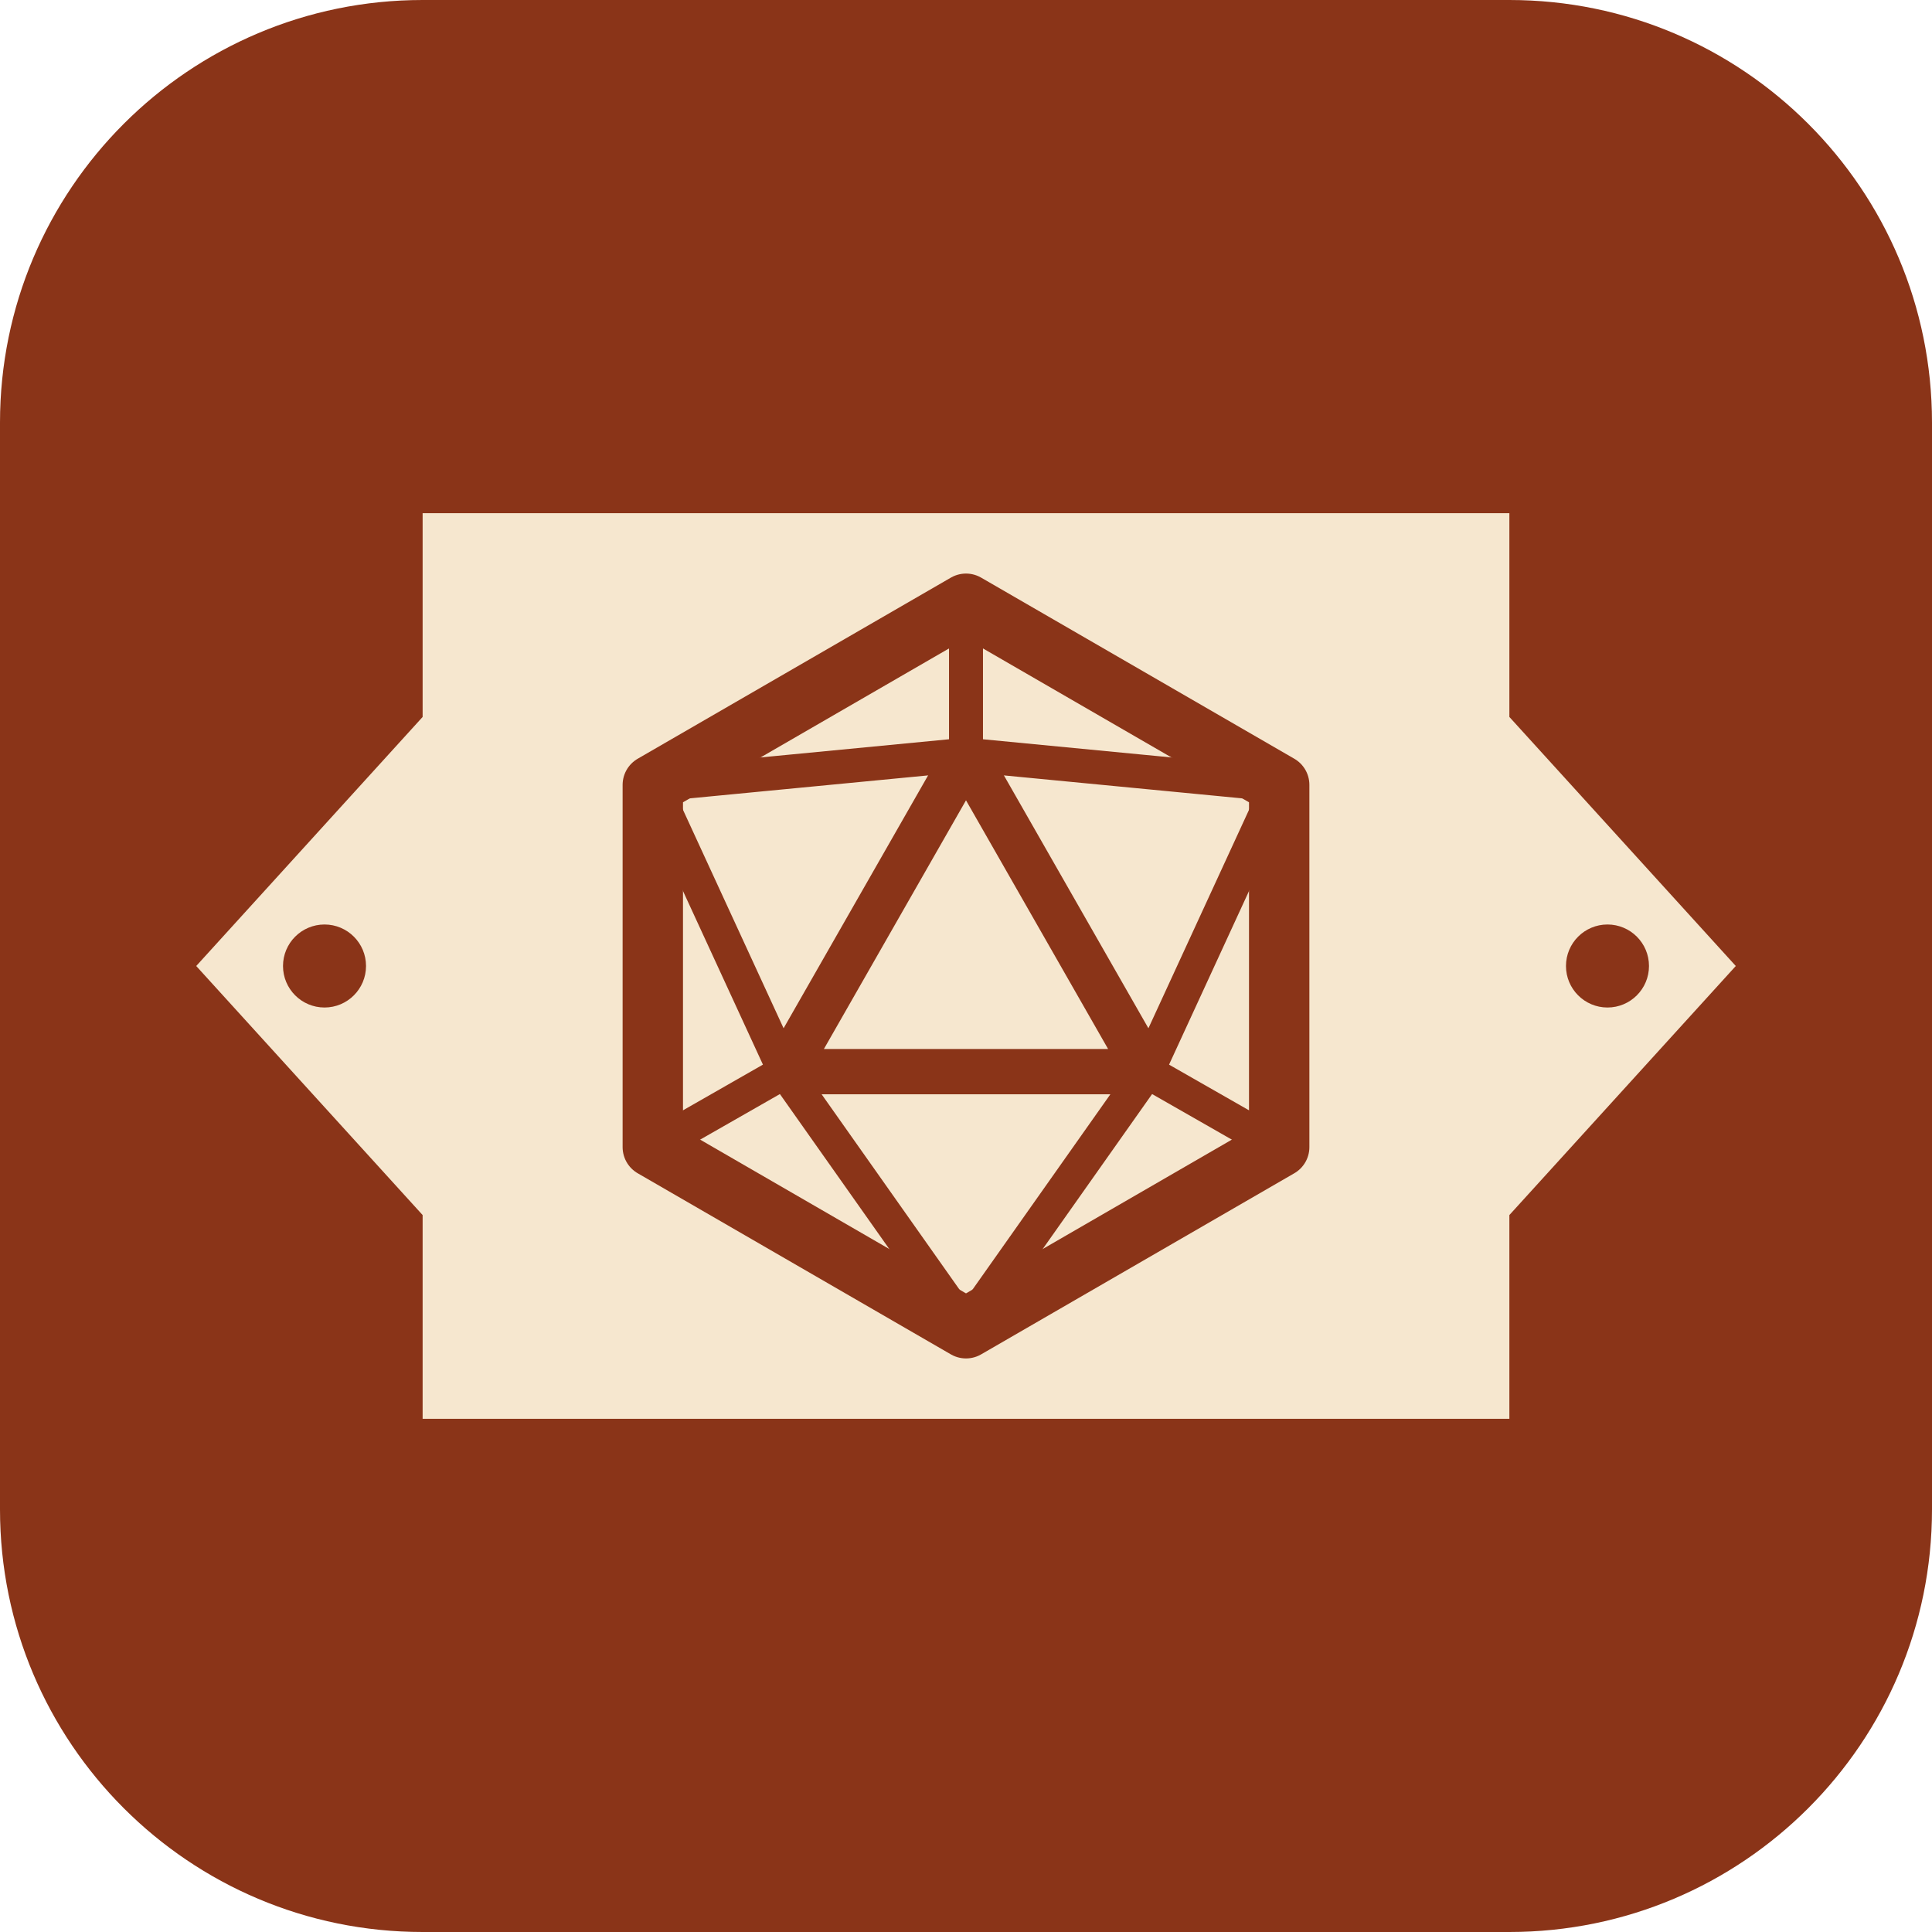
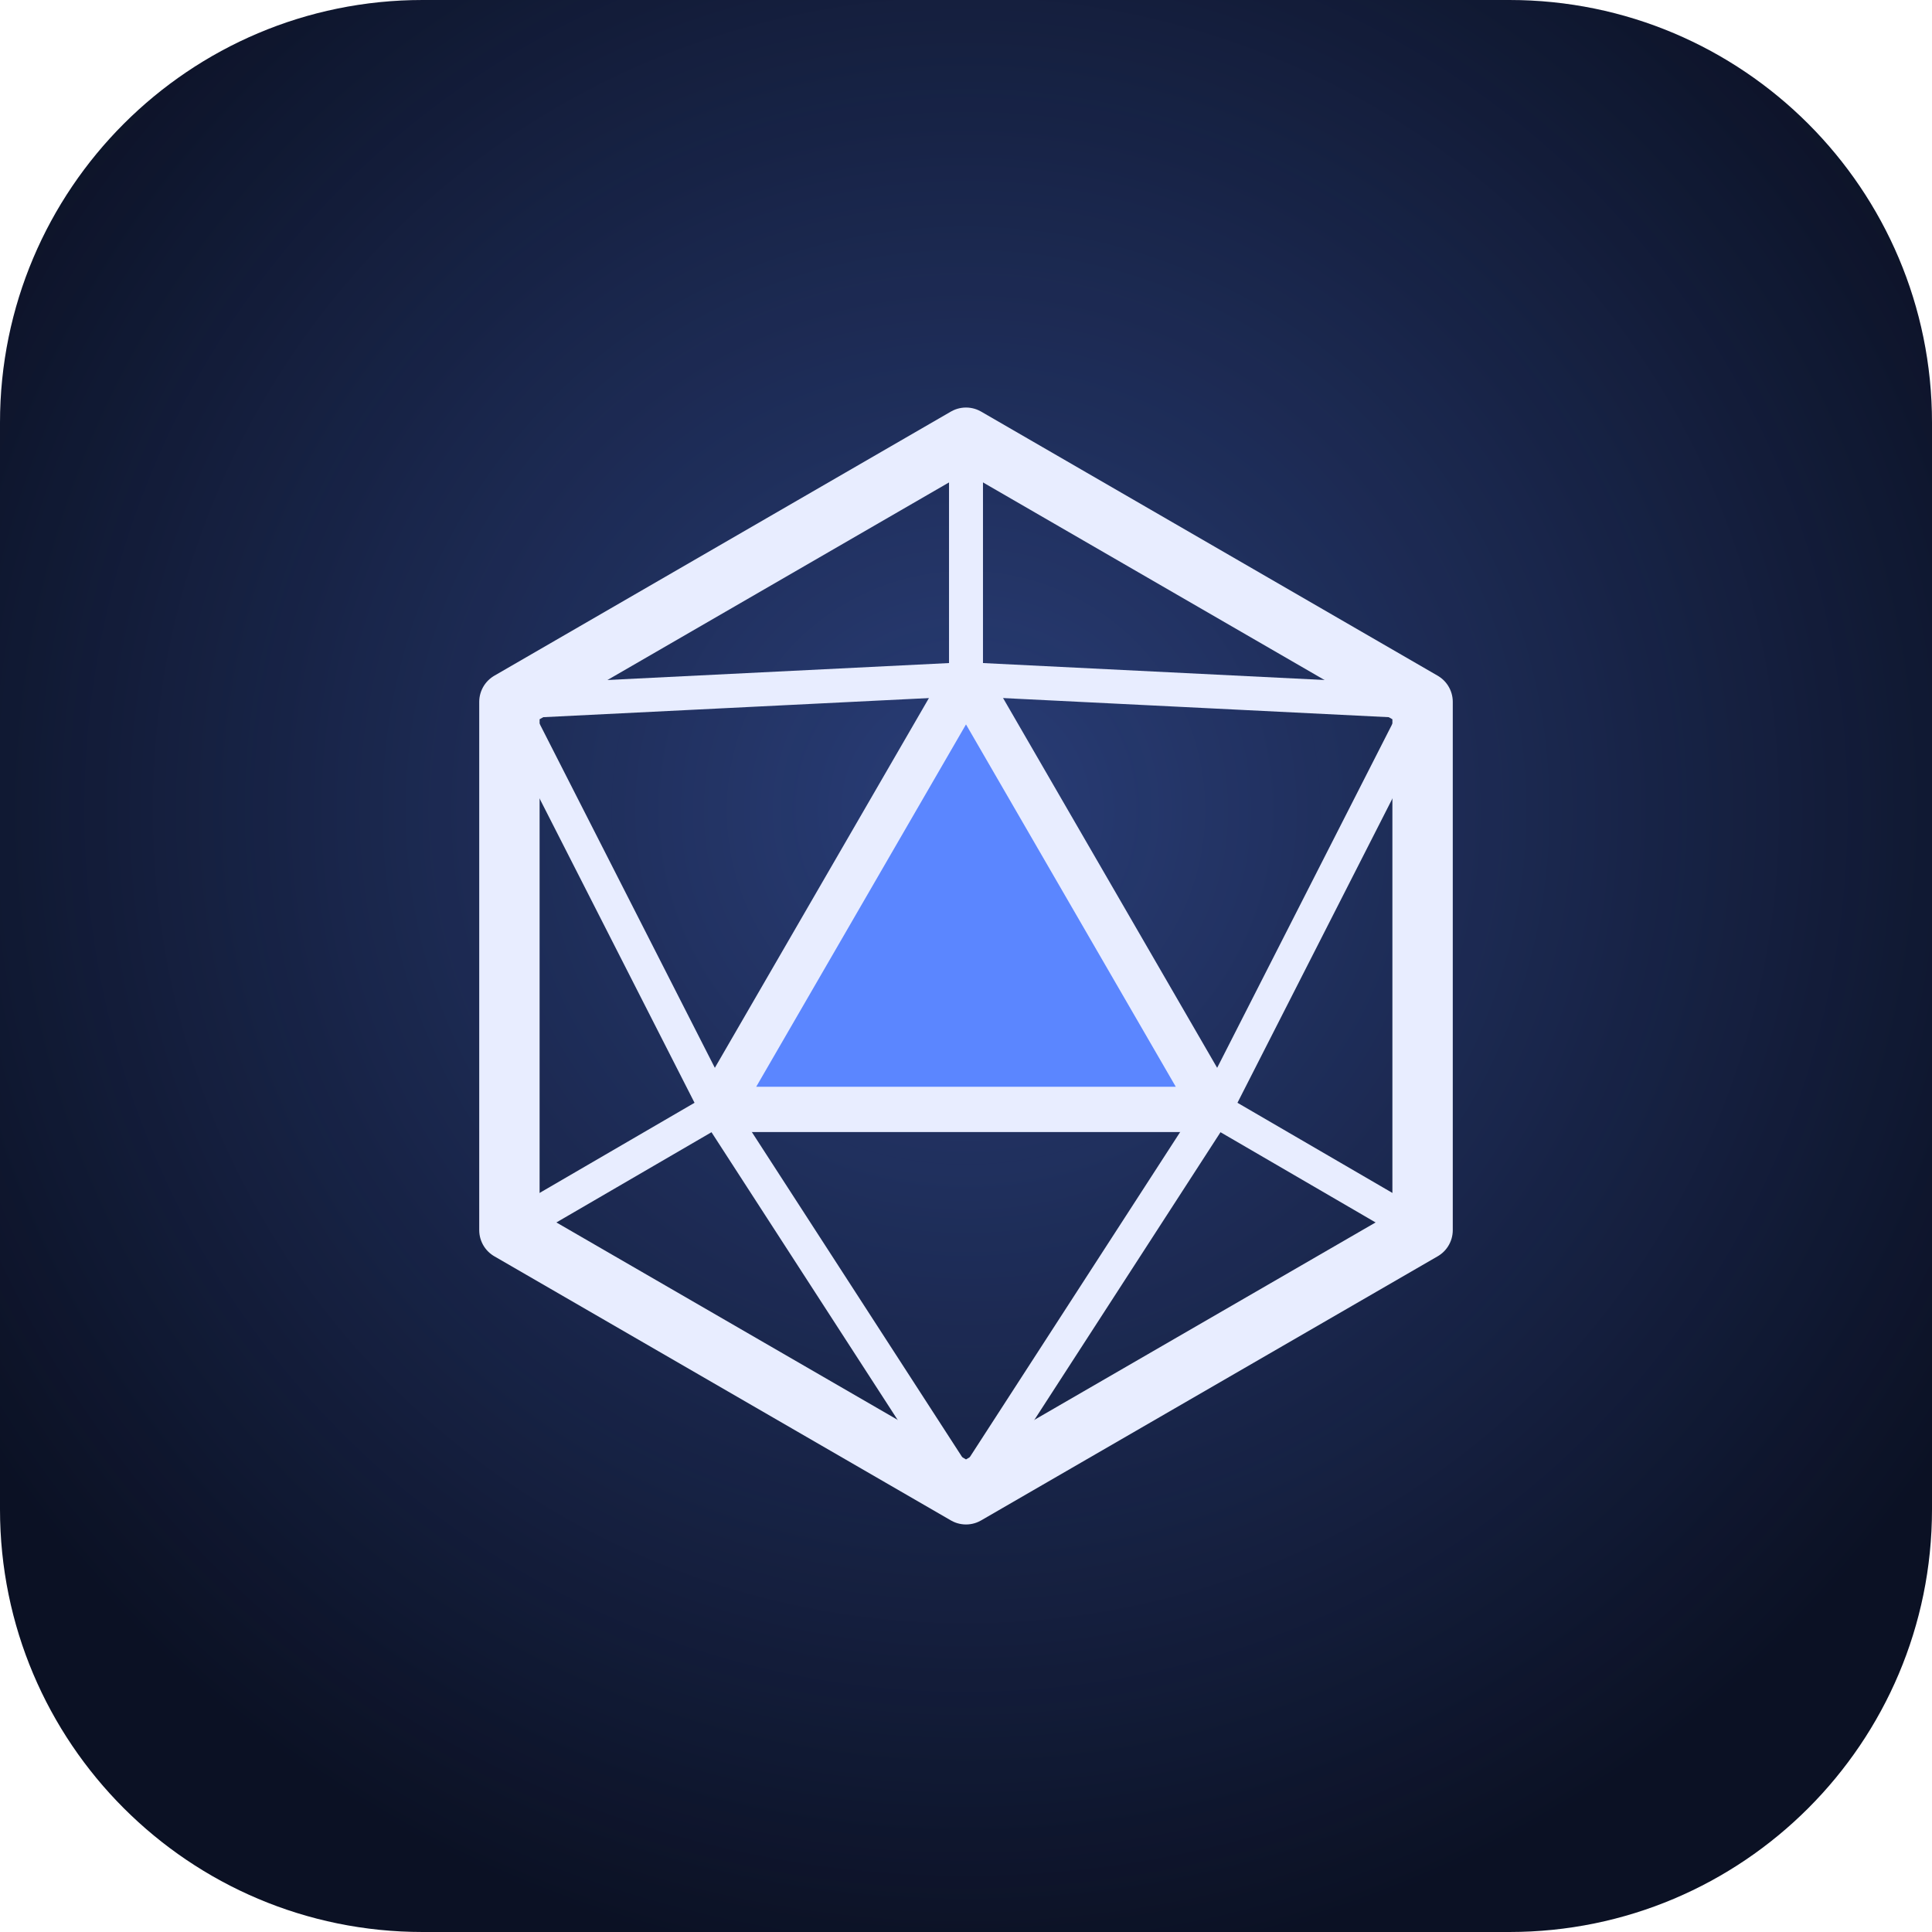
<svg xmlns="http://www.w3.org/2000/svg" viewBox="0 0 512 512">
-   <rect width="512" height="512" rx="112" fill="#8a3418" />
-   <path d="M112 136 H400 V376 H112 Z M112 190 L52 256 L112 322 Z M400 190 L460 256 L400 322 Z" fill="#f6e7cf" />
-   <circle cx="86" cy="256" r="11" fill="#8a3418" />
-   <circle cx="426" cy="256" r="11" fill="#8a3418" />
-   <g fill="none" stroke="#8a3418" stroke-linejoin="round" stroke-linecap="round">
-     <polygon points="256,160 339,208 339,304 256,352 173,304 173,208" stroke-width="16" />
-     <polygon points="256,200 304,284 208,284" stroke-width="12" />
-     <path d="M256 160 V200 M173 208 L256 200 L339 208 M173 208 L208 284 L173 304 M339 208 L304 284 L339 304 M208 284 L256 352 L304 284" stroke-width="9" />
+   <defs>
+     <radialGradient id="brilho" cx="50%" cy="42%" r="60%">
+       <stop offset="0" stop-color="#5b86ff" stop-opacity="0.38" />
+       <stop offset="1" stop-color="#5b86ff" stop-opacity="0" />
+     </radialGradient>
+     <clipPath id="cantos">
+       <rect width="512" height="512" rx="112" />
+     </clipPath>
+   </defs>
+   <g clip-path="url(#cantos)">
+     <rect width="512" height="512" fill="#0b1124" />
+     <rect width="512" height="512" fill="url(#brilho)" />
+     <g fill="none" stroke="#e8edff" stroke-linejoin="round" stroke-linecap="round">
+       <polygon points="256,116 377,186 377,326 256,396 135,326 135,186" stroke-width="16" />
+       <polygon points="256,180 322,294 190,294" fill="#5b86ff" stroke-width="12" />
+       <path d="M256 116 V180 M135 186 L256 180 L377 186 M135 186 L190 294 L135 326 M377 186 L322 294 L377 326 M190 294 L256 396 L322 294" stroke-width="9" />
+     </g>
  </g>
</svg>
